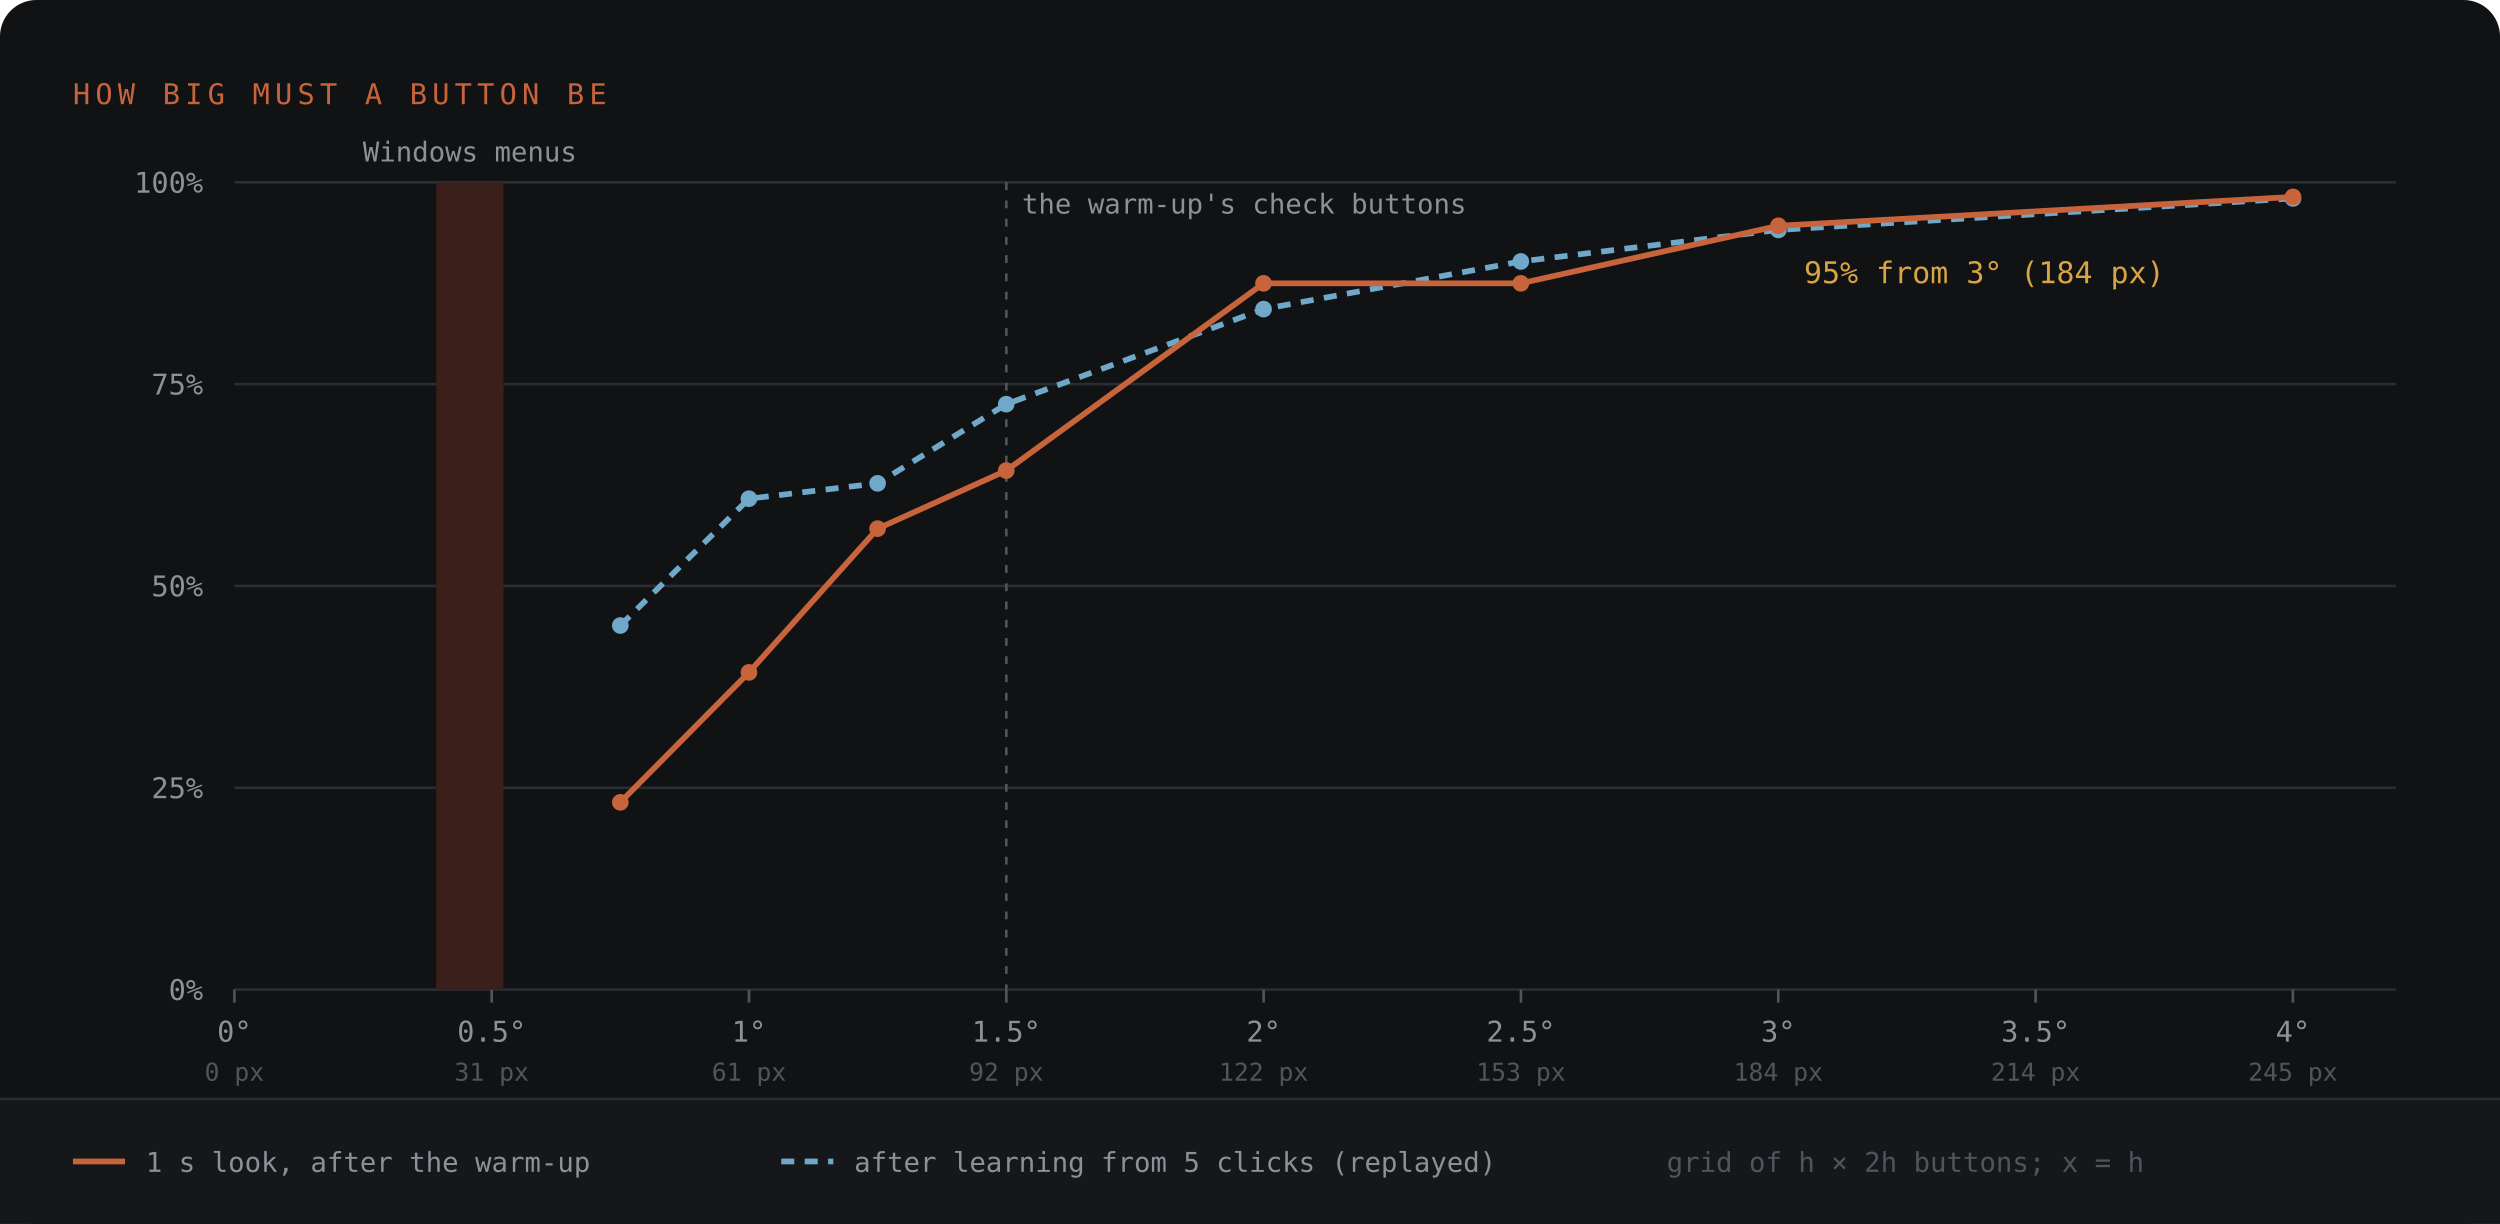
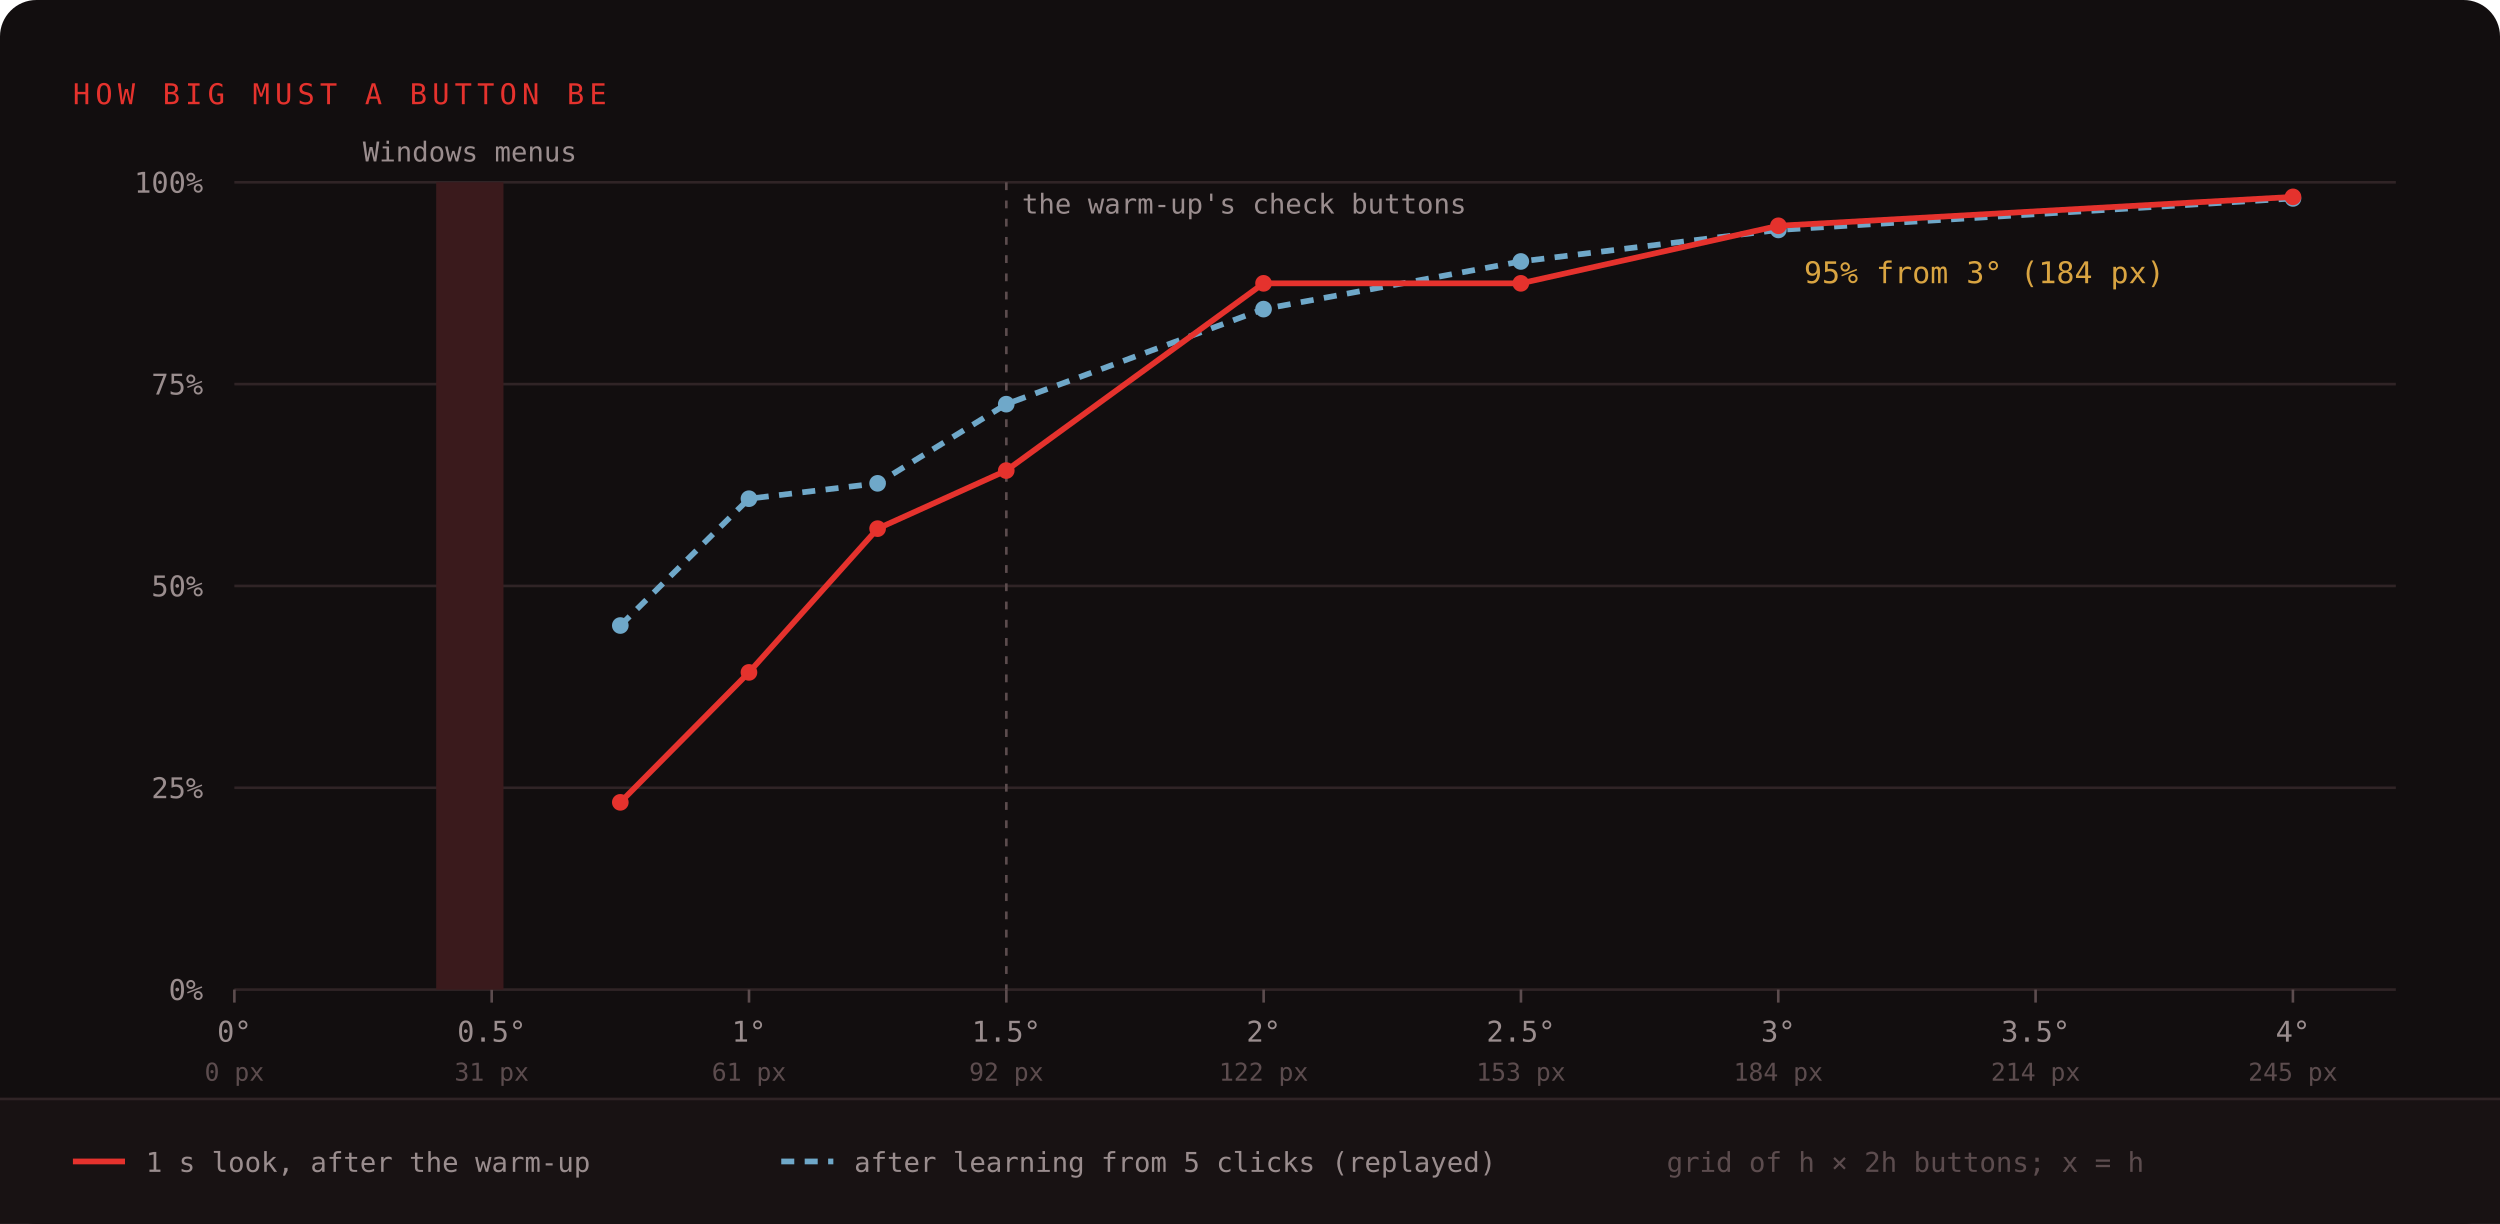
<svg xmlns="http://www.w3.org/2000/svg" viewBox="0 0 960 470" width="960" height="470" font-family="ui-monospace, SFMono-Regular, Consolas, Menlo, monospace">
-   <rect width="960" height="470" rx="14" fill="#111214" />
-   <text x="28" y="40" font-size="11" fill="#C8643B" letter-spacing="2">HOW BIG MUST A BUTTON BE</text>
-   <line x1="90" y1="380" x2="920" y2="380" stroke="#2A2D31" />
-   <text x="78" y="384" font-size="11" fill="#8C9097" text-anchor="end">0%</text>
-   <line x1="90" y1="302.5" x2="920" y2="302.5" stroke="#2A2D31" />
-   <text x="78" y="306.5" font-size="11" fill="#8C9097" text-anchor="end">25%</text>
-   <line x1="90" y1="225.0" x2="920" y2="225.0" stroke="#2A2D31" />
-   <text x="78" y="229.0" font-size="11" fill="#8C9097" text-anchor="end">50%</text>
-   <line x1="90" y1="147.5" x2="920" y2="147.5" stroke="#2A2D31" />
-   <text x="78" y="151.5" font-size="11" fill="#8C9097" text-anchor="end">75%</text>
-   <line x1="90" y1="70" x2="920" y2="70" stroke="#2A2D31" />
-   <text x="78" y="74" font-size="11" fill="#8C9097" text-anchor="end">100%</text>
-   <line x1="90.0" y1="380" x2="90.0" y2="385" stroke="#50545B" />
-   <text x="90.0" y="400" font-size="11" fill="#8C9097" text-anchor="middle">0°</text>
-   <text x="90.0" y="415" font-size="9.5" fill="#50545B" text-anchor="middle">0 px</text>
-   <line x1="188.81" y1="380" x2="188.81" y2="385" stroke="#50545B" />
-   <text x="188.81" y="400" font-size="11" fill="#8C9097" text-anchor="middle">0.5°</text>
-   <text x="188.81" y="415" font-size="9.5" fill="#50545B" text-anchor="middle">31 px</text>
-   <line x1="287.619" y1="380" x2="287.619" y2="385" stroke="#50545B" />
-   <text x="287.619" y="400" font-size="11" fill="#8C9097" text-anchor="middle">1°</text>
-   <text x="287.619" y="415" font-size="9.5" fill="#50545B" text-anchor="middle">61 px</text>
-   <line x1="386.429" y1="380" x2="386.429" y2="385" stroke="#50545B" />
-   <text x="386.429" y="400" font-size="11" fill="#8C9097" text-anchor="middle">1.5°</text>
-   <text x="386.429" y="415" font-size="9.5" fill="#50545B" text-anchor="middle">92 px</text>
-   <line x1="485.238" y1="380" x2="485.238" y2="385" stroke="#50545B" />
-   <text x="485.238" y="400" font-size="11" fill="#8C9097" text-anchor="middle">2°</text>
-   <text x="485.238" y="415" font-size="9.5" fill="#50545B" text-anchor="middle">122 px</text>
-   <line x1="584.048" y1="380" x2="584.048" y2="385" stroke="#50545B" />
-   <text x="584.048" y="400" font-size="11" fill="#8C9097" text-anchor="middle">2.5°</text>
-   <text x="584.048" y="415" font-size="9.5" fill="#50545B" text-anchor="middle">153 px</text>
-   <line x1="682.857" y1="380" x2="682.857" y2="385" stroke="#50545B" />
-   <text x="682.857" y="400" font-size="11" fill="#8C9097" text-anchor="middle">3°</text>
-   <text x="682.857" y="415" font-size="9.5" fill="#50545B" text-anchor="middle">184 px</text>
-   <line x1="781.667" y1="380" x2="781.667" y2="385" stroke="#50545B" />
-   <text x="781.667" y="400" font-size="11" fill="#8C9097" text-anchor="middle">3.5°</text>
-   <text x="781.667" y="415" font-size="9.5" fill="#50545B" text-anchor="middle">214 px</text>
-   <line x1="880.476" y1="380" x2="880.476" y2="385" stroke="#50545B" />
-   <text x="880.476" y="400" font-size="11" fill="#8C9097" text-anchor="middle">4°</text>
-   <text x="880.476" y="415" font-size="9.5" fill="#50545B" text-anchor="middle">245 px</text>
-   <rect x="167.498" y="70" width="25.833" height="310" fill="#3A1F1A" />
-   <text x="180.414" y="62" font-size="10.5" fill="#8C9097" text-anchor="middle">Windows menus</text>
-   <line x1="386.429" y1="70" x2="386.429" y2="380" stroke="#50545B" stroke-dasharray="3 4" />
-   <text x="392.429" y="82" font-size="10.5" fill="#8C9097">the warm-up's check buttons</text>
+   <rect width="960" height="470" rx="14" fill="#120E0F" />
+   <text x="28" y="40" font-size="11" fill="#E5322D" letter-spacing="2">HOW BIG MUST A BUTTON BE</text>
+   <line x1="90" y1="380" x2="920" y2="380" stroke="#302426" />
+   <text x="78" y="384" font-size="11" fill="#9A8D8E" text-anchor="end">0%</text>
+   <line x1="90" y1="302.5" x2="920" y2="302.5" stroke="#302426" />
+   <text x="78" y="306.5" font-size="11" fill="#9A8D8E" text-anchor="end">25%</text>
+   <line x1="90" y1="225.0" x2="920" y2="225.0" stroke="#302426" />
+   <text x="78" y="229.0" font-size="11" fill="#9A8D8E" text-anchor="end">50%</text>
+   <line x1="90" y1="147.5" x2="920" y2="147.5" stroke="#302426" />
+   <text x="78" y="151.5" font-size="11" fill="#9A8D8E" text-anchor="end">75%</text>
+   <line x1="90" y1="70" x2="920" y2="70" stroke="#302426" />
+   <text x="78" y="74" font-size="11" fill="#9A8D8E" text-anchor="end">100%</text>
+   <line x1="90.0" y1="380" x2="90.0" y2="385" stroke="#5C4C4E" />
+   <text x="90.0" y="400" font-size="11" fill="#9A8D8E" text-anchor="middle">0°</text>
+   <text x="90.0" y="415" font-size="9.5" fill="#5C4C4E" text-anchor="middle">0 px</text>
+   <line x1="188.81" y1="380" x2="188.81" y2="385" stroke="#5C4C4E" />
+   <text x="188.81" y="400" font-size="11" fill="#9A8D8E" text-anchor="middle">0.5°</text>
+   <text x="188.81" y="415" font-size="9.5" fill="#5C4C4E" text-anchor="middle">31 px</text>
+   <line x1="287.619" y1="380" x2="287.619" y2="385" stroke="#5C4C4E" />
+   <text x="287.619" y="400" font-size="11" fill="#9A8D8E" text-anchor="middle">1°</text>
+   <text x="287.619" y="415" font-size="9.5" fill="#5C4C4E" text-anchor="middle">61 px</text>
+   <line x1="386.429" y1="380" x2="386.429" y2="385" stroke="#5C4C4E" />
+   <text x="386.429" y="400" font-size="11" fill="#9A8D8E" text-anchor="middle">1.5°</text>
+   <text x="386.429" y="415" font-size="9.5" fill="#5C4C4E" text-anchor="middle">92 px</text>
+   <line x1="485.238" y1="380" x2="485.238" y2="385" stroke="#5C4C4E" />
+   <text x="485.238" y="400" font-size="11" fill="#9A8D8E" text-anchor="middle">2°</text>
+   <text x="485.238" y="415" font-size="9.5" fill="#5C4C4E" text-anchor="middle">122 px</text>
+   <line x1="584.048" y1="380" x2="584.048" y2="385" stroke="#5C4C4E" />
+   <text x="584.048" y="400" font-size="11" fill="#9A8D8E" text-anchor="middle">2.5°</text>
+   <text x="584.048" y="415" font-size="9.5" fill="#5C4C4E" text-anchor="middle">153 px</text>
+   <line x1="682.857" y1="380" x2="682.857" y2="385" stroke="#5C4C4E" />
+   <text x="682.857" y="400" font-size="11" fill="#9A8D8E" text-anchor="middle">3°</text>
+   <text x="682.857" y="415" font-size="9.5" fill="#5C4C4E" text-anchor="middle">184 px</text>
+   <line x1="781.667" y1="380" x2="781.667" y2="385" stroke="#5C4C4E" />
+   <text x="781.667" y="400" font-size="11" fill="#9A8D8E" text-anchor="middle">3.5°</text>
+   <text x="781.667" y="415" font-size="9.5" fill="#5C4C4E" text-anchor="middle">214 px</text>
+   <line x1="880.476" y1="380" x2="880.476" y2="385" stroke="#5C4C4E" />
+   <text x="880.476" y="400" font-size="11" fill="#9A8D8E" text-anchor="middle">4°</text>
+   <text x="880.476" y="415" font-size="9.5" fill="#5C4C4E" text-anchor="middle">245 px</text>
+   <rect x="167.498" y="70" width="25.833" height="310" fill="#3A1A1C" />
+   <text x="180.414" y="62" font-size="10.5" fill="#9A8D8E" text-anchor="middle">Windows menus</text>
+   <line x1="386.429" y1="70" x2="386.429" y2="380" stroke="#5C4C4E" stroke-dasharray="3 4" />
+   <text x="392.429" y="82" font-size="10.5" fill="#9A8D8E">the warm-up's check buttons</text>
  <polyline points="238.2,240.2 287.6,191.5 337.0,185.6 386.4,155.2 485.2,118.7 584.0,100.4 682.9,88.3 880.5,76.2" fill="none" stroke="#6FA8C9" stroke-width="2.2" stroke-dasharray="5 4" />
  <circle cx="238.2" cy="240.2" r="3.2" fill="#6FA8C9" />
  <circle cx="287.6" cy="191.5" r="3.2" fill="#6FA8C9" />
  <circle cx="337.0" cy="185.6" r="3.2" fill="#6FA8C9" />
  <circle cx="386.4" cy="155.2" r="3.2" fill="#6FA8C9" />
  <circle cx="485.2" cy="118.7" r="3.2" fill="#6FA8C9" />
  <circle cx="584.0" cy="100.4" r="3.2" fill="#6FA8C9" />
  <circle cx="682.9" cy="88.3" r="3.2" fill="#6FA8C9" />
  <circle cx="880.5" cy="76.2" r="3.2" fill="#6FA8C9" />
-   <polyline points="238.2,308.1 287.6,258.2 337.0,203.0 386.4,180.7 485.2,108.8 584.0,108.8 682.9,86.7 880.5,75.6" fill="none" stroke="#C8643B" stroke-width="2.2" />
-   <circle cx="238.2" cy="308.1" r="3.2" fill="#C8643B" />
-   <circle cx="287.6" cy="258.2" r="3.2" fill="#C8643B" />
-   <circle cx="337.0" cy="203.0" r="3.2" fill="#C8643B" />
-   <circle cx="386.4" cy="180.7" r="3.2" fill="#C8643B" />
-   <circle cx="485.2" cy="108.8" r="3.2" fill="#C8643B" />
-   <circle cx="584.0" cy="108.8" r="3.2" fill="#C8643B" />
-   <circle cx="682.9" cy="86.7" r="3.2" fill="#C8643B" />
-   <circle cx="880.5" cy="75.6" r="3.2" fill="#C8643B" />
+   <polyline points="238.2,308.1 287.6,258.2 337.0,203.0 386.4,180.7 485.2,108.8 584.0,108.8 682.9,86.7 880.5,75.6" fill="none" stroke="#E5322D" stroke-width="2.2" />
+   <circle cx="238.2" cy="308.1" r="3.2" fill="#E5322D" />
+   <circle cx="287.6" cy="258.2" r="3.2" fill="#E5322D" />
+   <circle cx="337.0" cy="203.0" r="3.2" fill="#E5322D" />
+   <circle cx="386.4" cy="180.7" r="3.2" fill="#E5322D" />
+   <circle cx="485.2" cy="108.8" r="3.2" fill="#E5322D" />
+   <circle cx="584.0" cy="108.8" r="3.2" fill="#E5322D" />
+   <circle cx="682.9" cy="86.7" r="3.2" fill="#E5322D" />
+   <circle cx="880.5" cy="75.6" r="3.2" fill="#E5322D" />
  <text x="692.738" y="108.74" font-size="11.5" fill="#D9A441">95% from 3° (184 px)</text>
-   <rect x="0" y="422" width="960" height="48" fill="#15171A" />
-   <line x1="0" y1="422" x2="960" y2="422" stroke="#2A2D31" />
-   <line x1="28" y1="446" x2="48" y2="446" stroke="#C8643B" stroke-width="2.2" />
-   <text x="56" y="450" font-size="10.5" fill="#8C9097">1 s look, after the warm-up</text>
+   <rect x="0" y="422" width="960" height="48" fill="#181213" />
+   <line x1="0" y1="422" x2="960" y2="422" stroke="#302426" />
+   <line x1="28" y1="446" x2="48" y2="446" stroke="#E5322D" stroke-width="2.2" />
+   <text x="56" y="450" font-size="10.5" fill="#9A8D8E">1 s look, after the warm-up</text>
  <line x1="300" y1="446" x2="320" y2="446" stroke="#6FA8C9" stroke-width="2.2" stroke-dasharray="5 4" />
-   <text x="328" y="450" font-size="10.5" fill="#8C9097">after learning from 5 clicks (replayed)</text>
-   <text x="640" y="450" font-size="10.5" fill="#50545B">grid of h × 2h buttons; x = h</text>
+   <text x="328" y="450" font-size="10.5" fill="#9A8D8E">after learning from 5 clicks (replayed)</text>
+   <text x="640" y="450" font-size="10.5" fill="#5C4C4E">grid of h × 2h buttons; x = h</text>
</svg>
